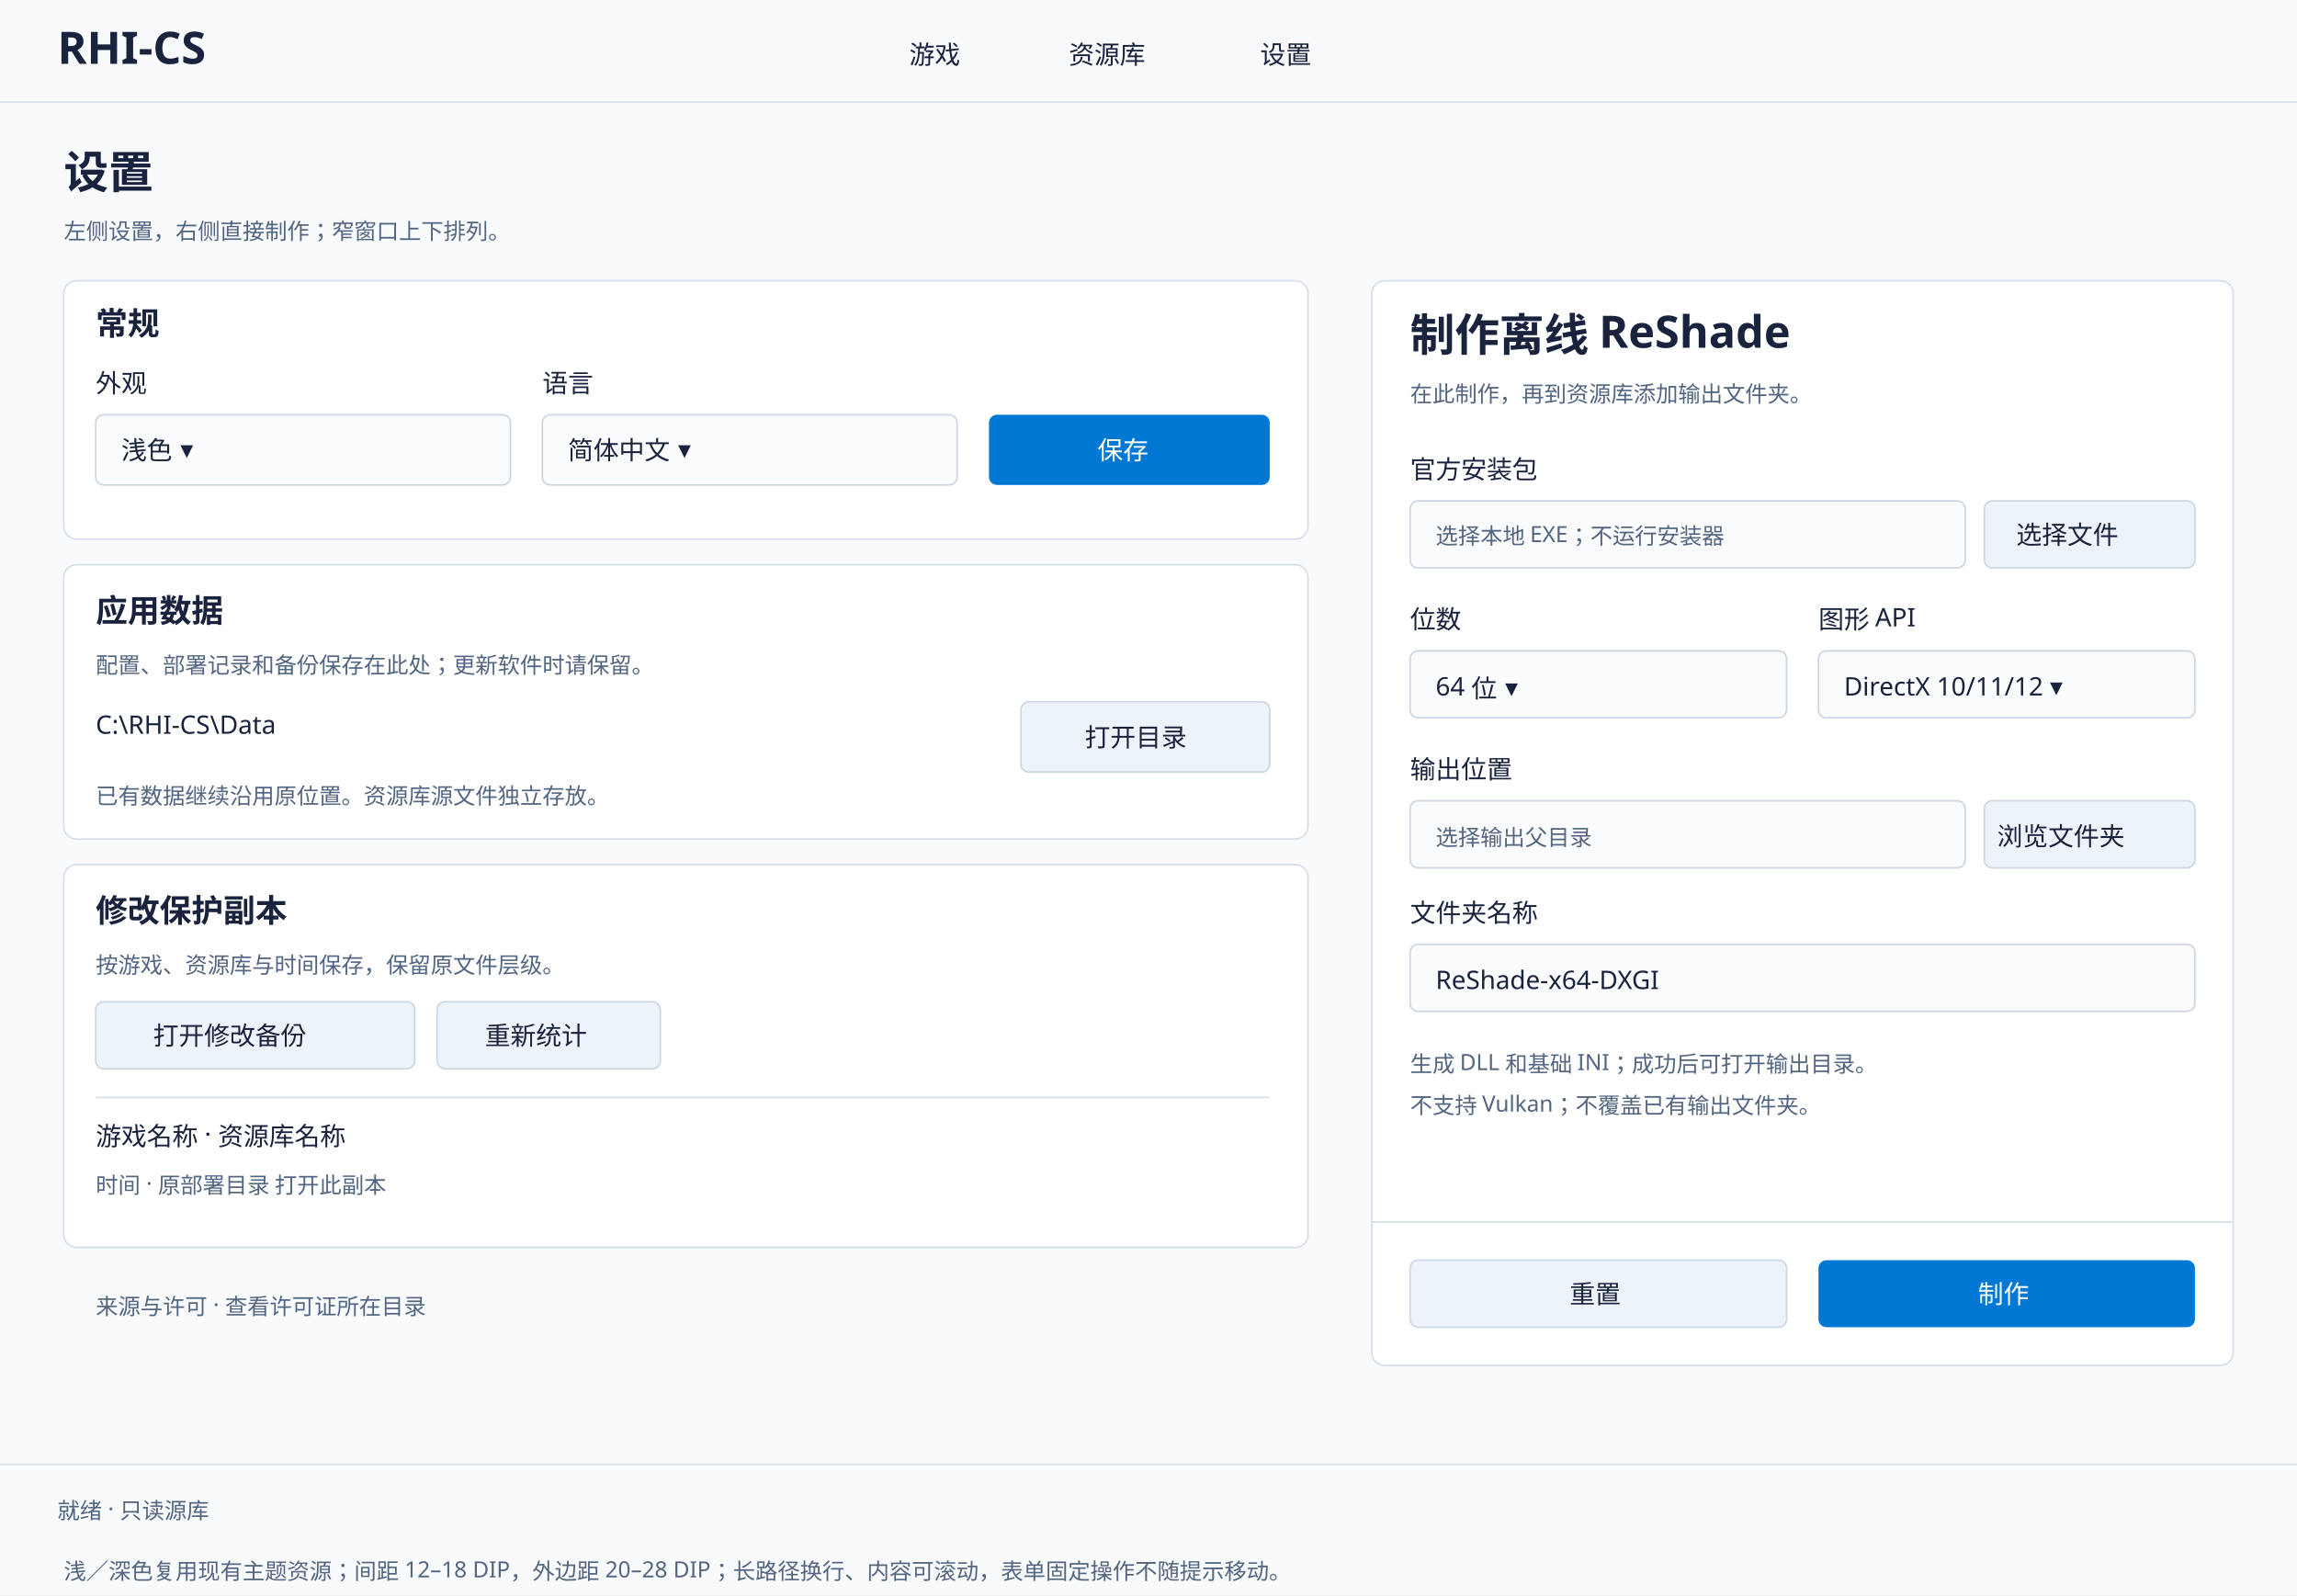
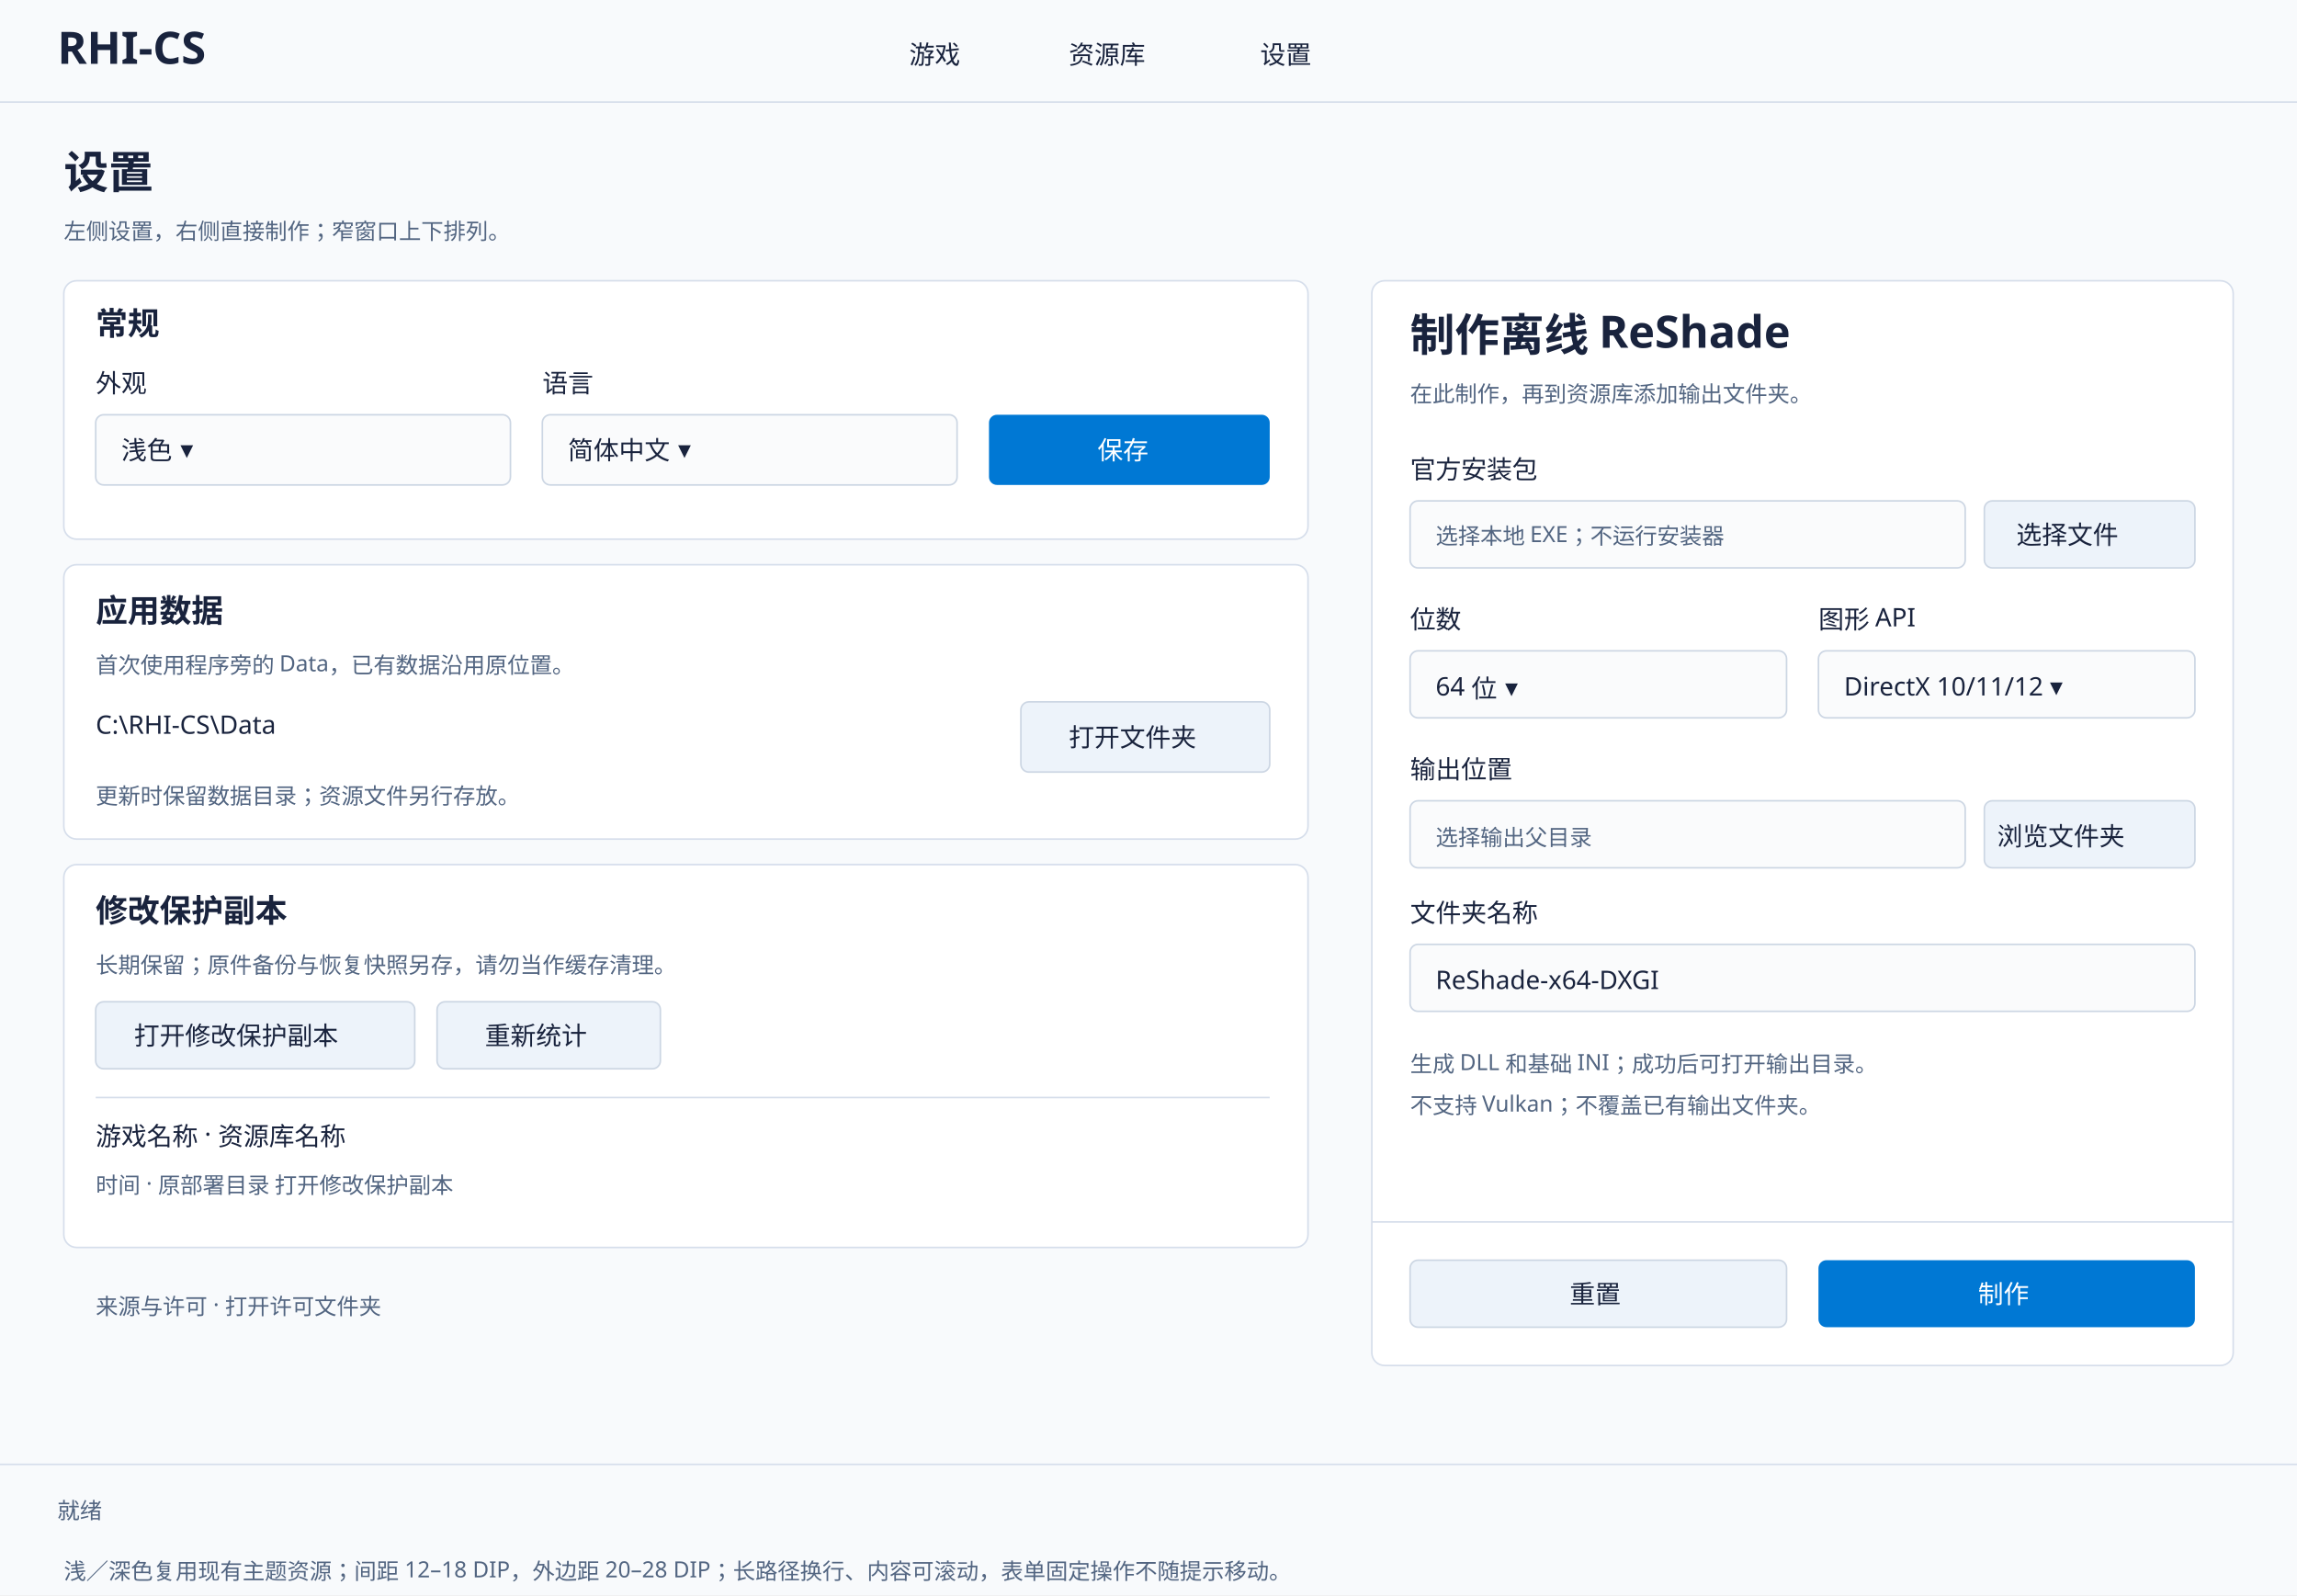
<svg xmlns="http://www.w3.org/2000/svg" width="1440" height="1000" viewBox="0 0 1440 1000">
  <style>text{font-family:'Segoe UI','Microsoft YaHei',sans-serif;fill:#19233d;font-size:16px}.title{font-size:28px;font-weight:600}.h{font-size:20px;font-weight:600}.muted{fill:#526581;font-size:14px}.card{fill:white;stroke:#d6deeb;rx:8}.field{fill:#fafbfc;stroke:#ccd6e3;rx:5}.button{fill:#edf3fa;stroke:#ccd6e3;rx:5}</style>
  <rect width="1440" height="1000" fill="#f8fafc" />
  <text x="36" y="40" class="title">RHI-CS</text>
  <text x="570" y="40">游戏</text>
  <text x="670" y="40">资源库</text>
  <text x="790" y="40" fill="#0078d4">设置</text>
  <path d="M0 64H1440" stroke="#d6deeb" />
  <text x="40" y="118" class="title">设置</text>
  <text x="40" y="150" class="muted">左侧设置，右侧直接制作；窄窗口上下排列。</text>
  <rect x="40" y="176" width="780" height="162" class="card" />
  <text x="60" y="210" class="h">常规</text>
  <text x="60" y="246">外观</text>
  <text x="340" y="246">语言</text>
  <rect x="60" y="260" width="260" height="44" class="field" />
  <text x="76" y="288">浅色 ▾</text>
  <rect x="340" y="260" width="260" height="44" class="field" />
  <text x="356" y="288">简体中文 ▾</text>
  <rect x="620" y="260" width="176" height="44" fill="#0078d4" rx="5" />
  <text x="688" y="288" style="fill:white">保存</text>
  <rect x="40" y="354" width="780" height="172" class="card" />
  <text x="60" y="390" class="h">应用数据</text>
-   <text x="60" y="422" class="muted">配置、部署记录和备份保存在此处；更新软件时请保留。</text>
+   <text x="60" y="422" class="muted">首次使用程序旁的 Data，已有数据沿用原位置。</text>
  <text x="60" y="460">C:\RHI-CS\Data</text>
  <rect x="640" y="440" width="156" height="44" class="button" />
-   <text x="680" y="468">打开目录</text>
-   <text x="60" y="504" class="muted">已有数据继续沿用原位置。资源库源文件独立存放。</text>
+   <text x="670" y="468">打开文件夹</text>
+   <text x="60" y="504" class="muted">更新时保留数据目录；资源文件另行存放。</text>
  <rect x="40" y="542" width="780" height="240" class="card" />
  <text x="60" y="578" class="h">修改保护副本</text>
-   <text x="60" y="610" class="muted">按游戏、资源库与时间保存，保留原文件层级。</text>
+   <text x="60" y="610" class="muted">长期保留；原件备份与恢复快照另存，请勿当作缓存清理。</text>
  <rect x="60" y="628" width="200" height="42" class="button" />
-   <text x="96" y="655">打开修改备份</text>
+   <text x="84" y="655">打开修改保护副本</text>
  <rect x="274" y="628" width="140" height="42" class="button" />
  <text x="304" y="655">重新统计</text>
  <path d="M60 688H796" stroke="#d6deeb" />
  <text x="60" y="718">游戏名称 · 资源库名称</text>
-   <text x="60" y="748" class="muted">时间 · 原部署目录                    打开此副本</text>
-   <text x="60" y="824" class="muted">来源与许可 · 查看许可证所在目录</text>
+   <text x="60" y="748" class="muted">时间 · 原部署目录                    打开修改保护副本</text>
+   <text x="60" y="824" class="muted">来源与许可 · 打开许可文件夹</text>
  <rect x="860" y="176" width="540" height="680" class="card" />
  <text x="884" y="220" class="title">制作离线 ReShade</text>
  <text x="884" y="252" class="muted">在此制作，再到资源库添加输出文件夹。</text>
  <text x="884" y="300">官方安装包</text>
  <rect x="884" y="314" width="348" height="42" class="field" />
  <rect x="1244" y="314" width="132" height="42" class="button" />
  <text x="1264" y="341">选择文件</text>
  <text x="900" y="341" class="muted">选择本地 EXE；不运行安装器</text>
  <text x="884" y="394">位数</text>
  <text x="1140" y="394">图形 API</text>
  <rect x="884" y="408" width="236" height="42" class="field" />
  <rect x="1140" y="408" width="236" height="42" class="field" />
  <text x="900" y="436">64 位 ▾</text>
  <text x="1156" y="436">DirectX 10/11/12 ▾</text>
  <text x="884" y="488">输出位置</text>
  <rect x="884" y="502" width="348" height="42" class="field" />
  <rect x="1244" y="502" width="132" height="42" class="button" />
  <text x="1252" y="530">浏览文件夹</text>
  <text x="900" y="530" class="muted">选择输出父目录</text>
  <text x="884" y="578">文件夹名称</text>
  <rect x="884" y="592" width="492" height="42" class="field" />
  <text x="900" y="620">ReShade-x64-DXGI</text>
  <text x="884" y="672" class="muted">生成 DLL 和基础 INI；成功后可打开输出目录。</text>
  <text x="884" y="698" class="muted">不支持 Vulkan；不覆盖已有输出文件夹。</text>
  <path d="M860 766H1400" stroke="#d6deeb" />
  <rect x="884" y="790" width="236" height="42" class="button" />
  <text x="984" y="817">重置</text>
  <rect x="1140" y="790" width="236" height="42" fill="#0078d4" rx="5" />
  <text x="1240" y="817" style="fill:white">制作</text>
  <path d="M0 918H1440" stroke="#d6deeb" />
-   <text x="36" y="952" class="muted">就绪 · 只读源库</text>
+   <text x="36" y="952" class="muted">就绪</text>
  <text x="40" y="990" class="muted">浅／深色复用现有主题资源；间距 12–18 DIP，外边距 20–28 DIP；长路径换行、内容可滚动，表单固定操作不随提示移动。</text>
</svg>
